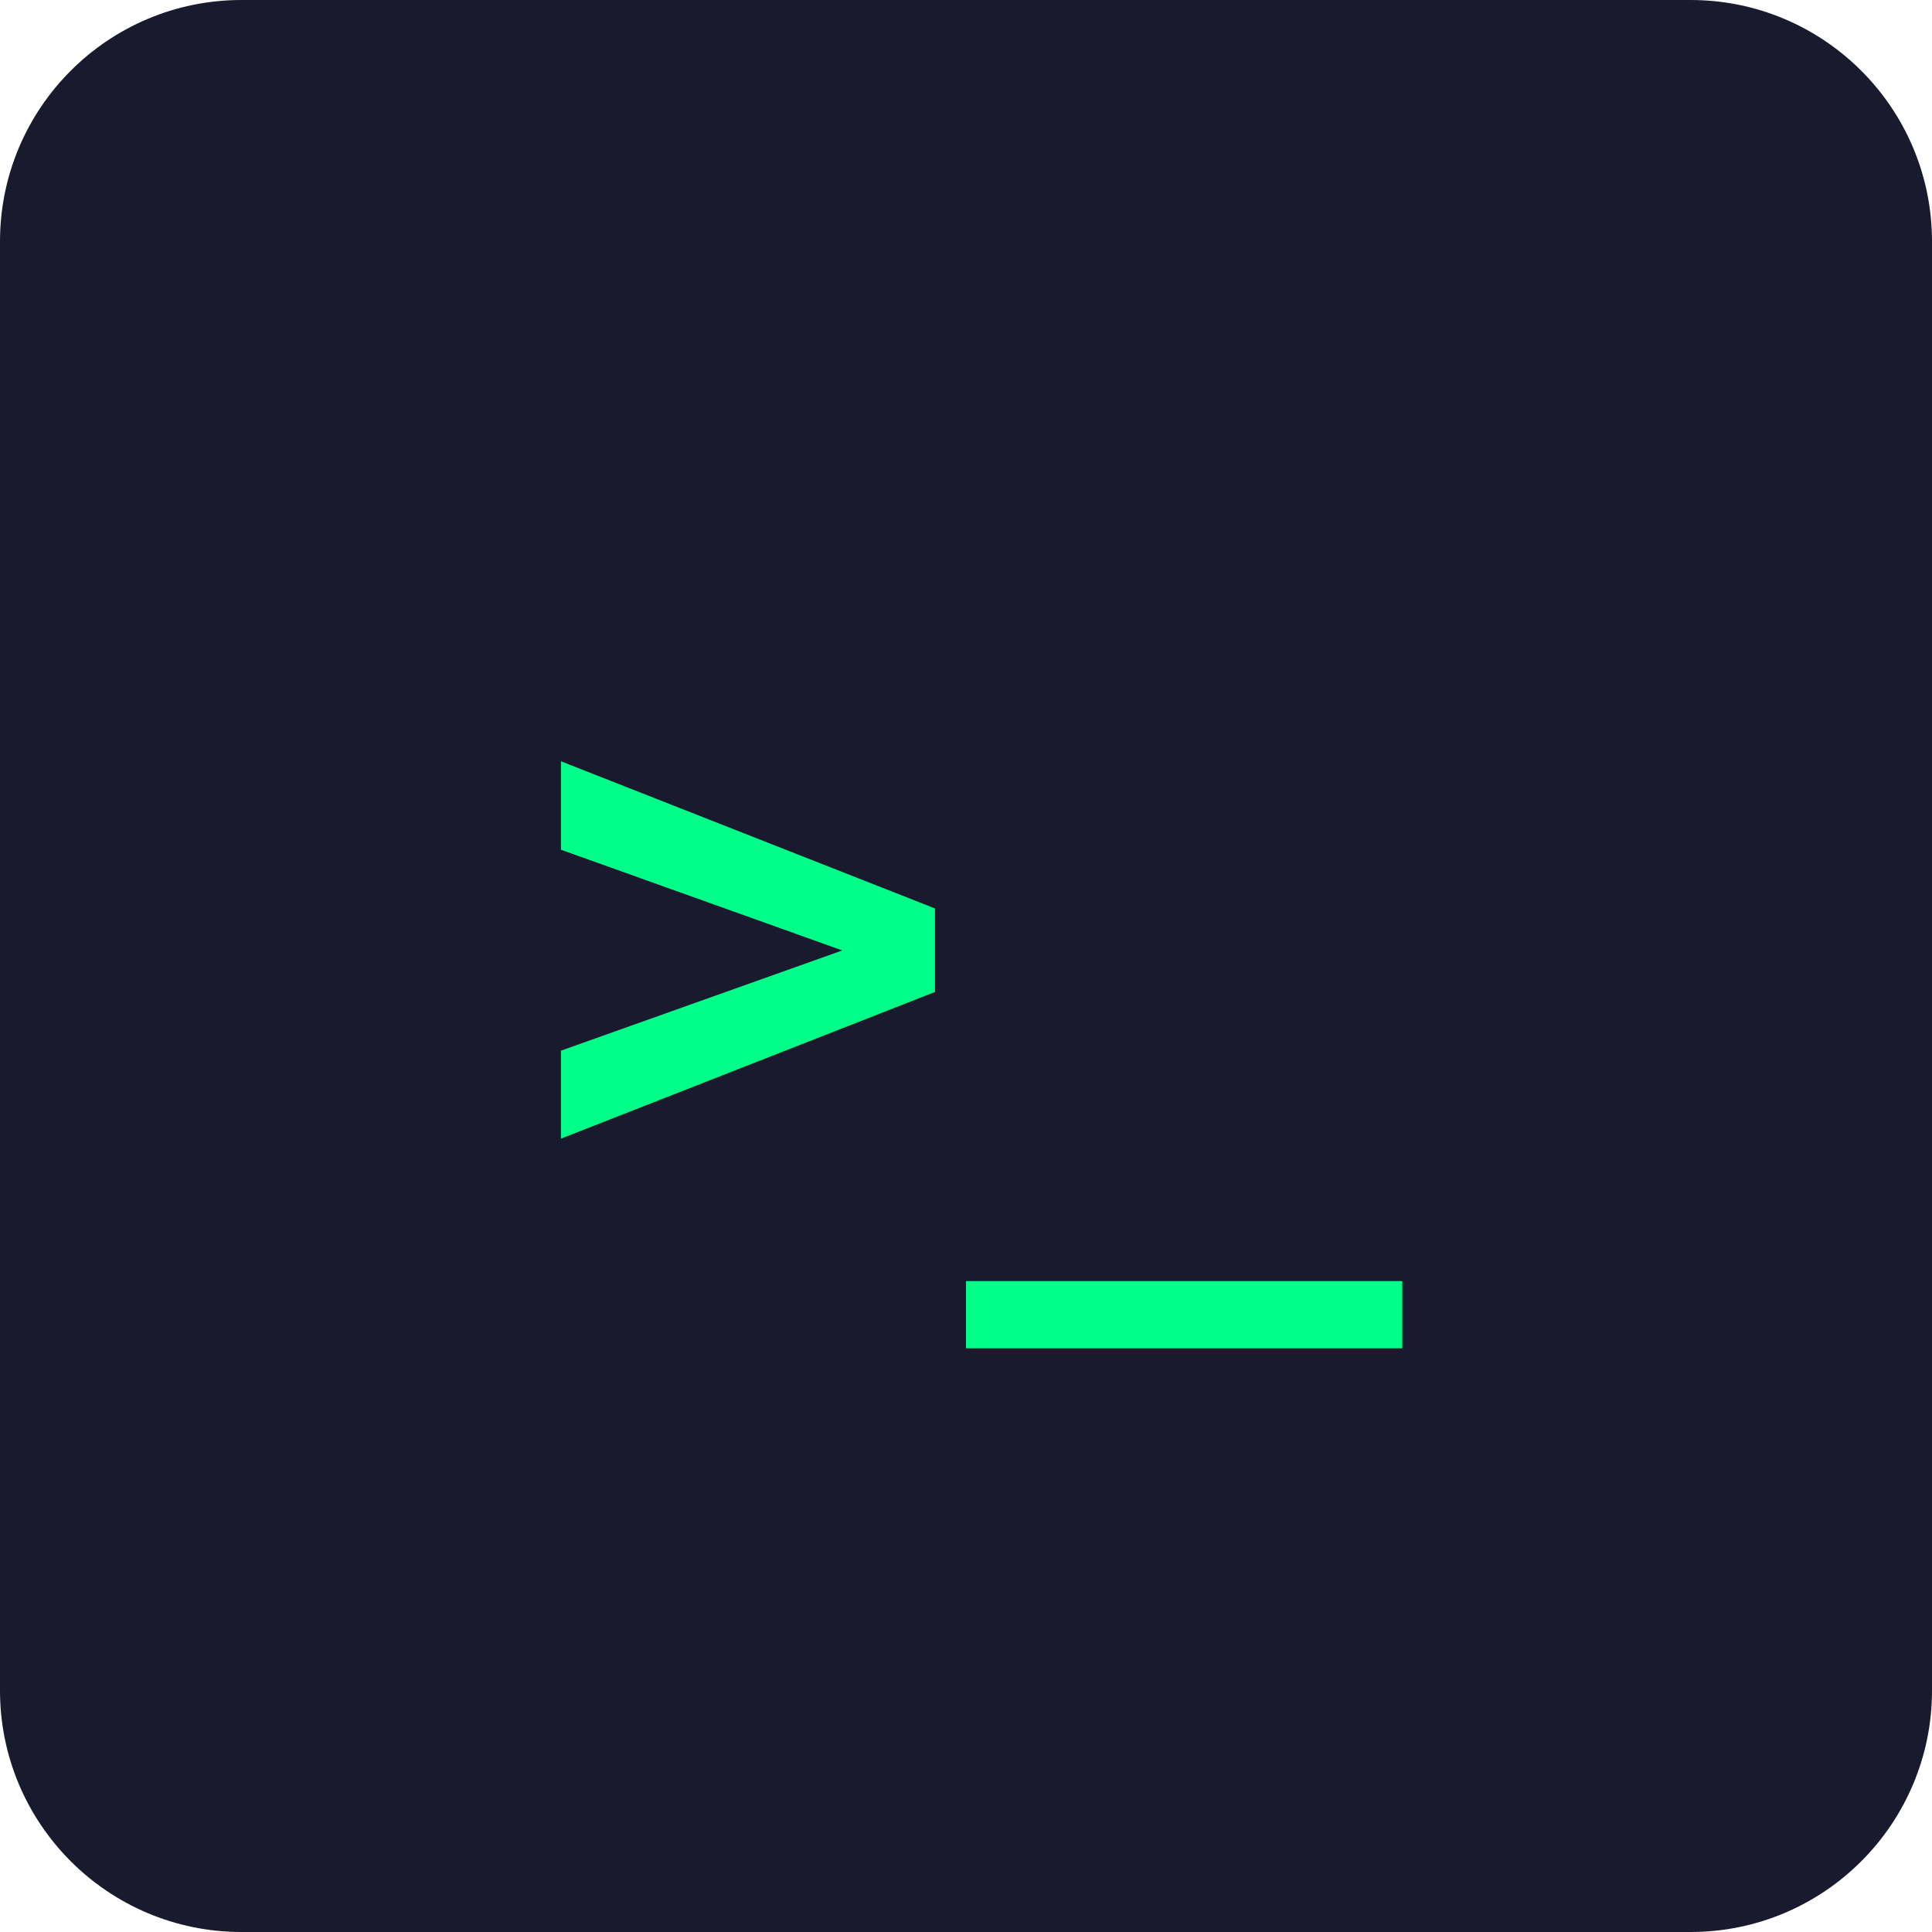
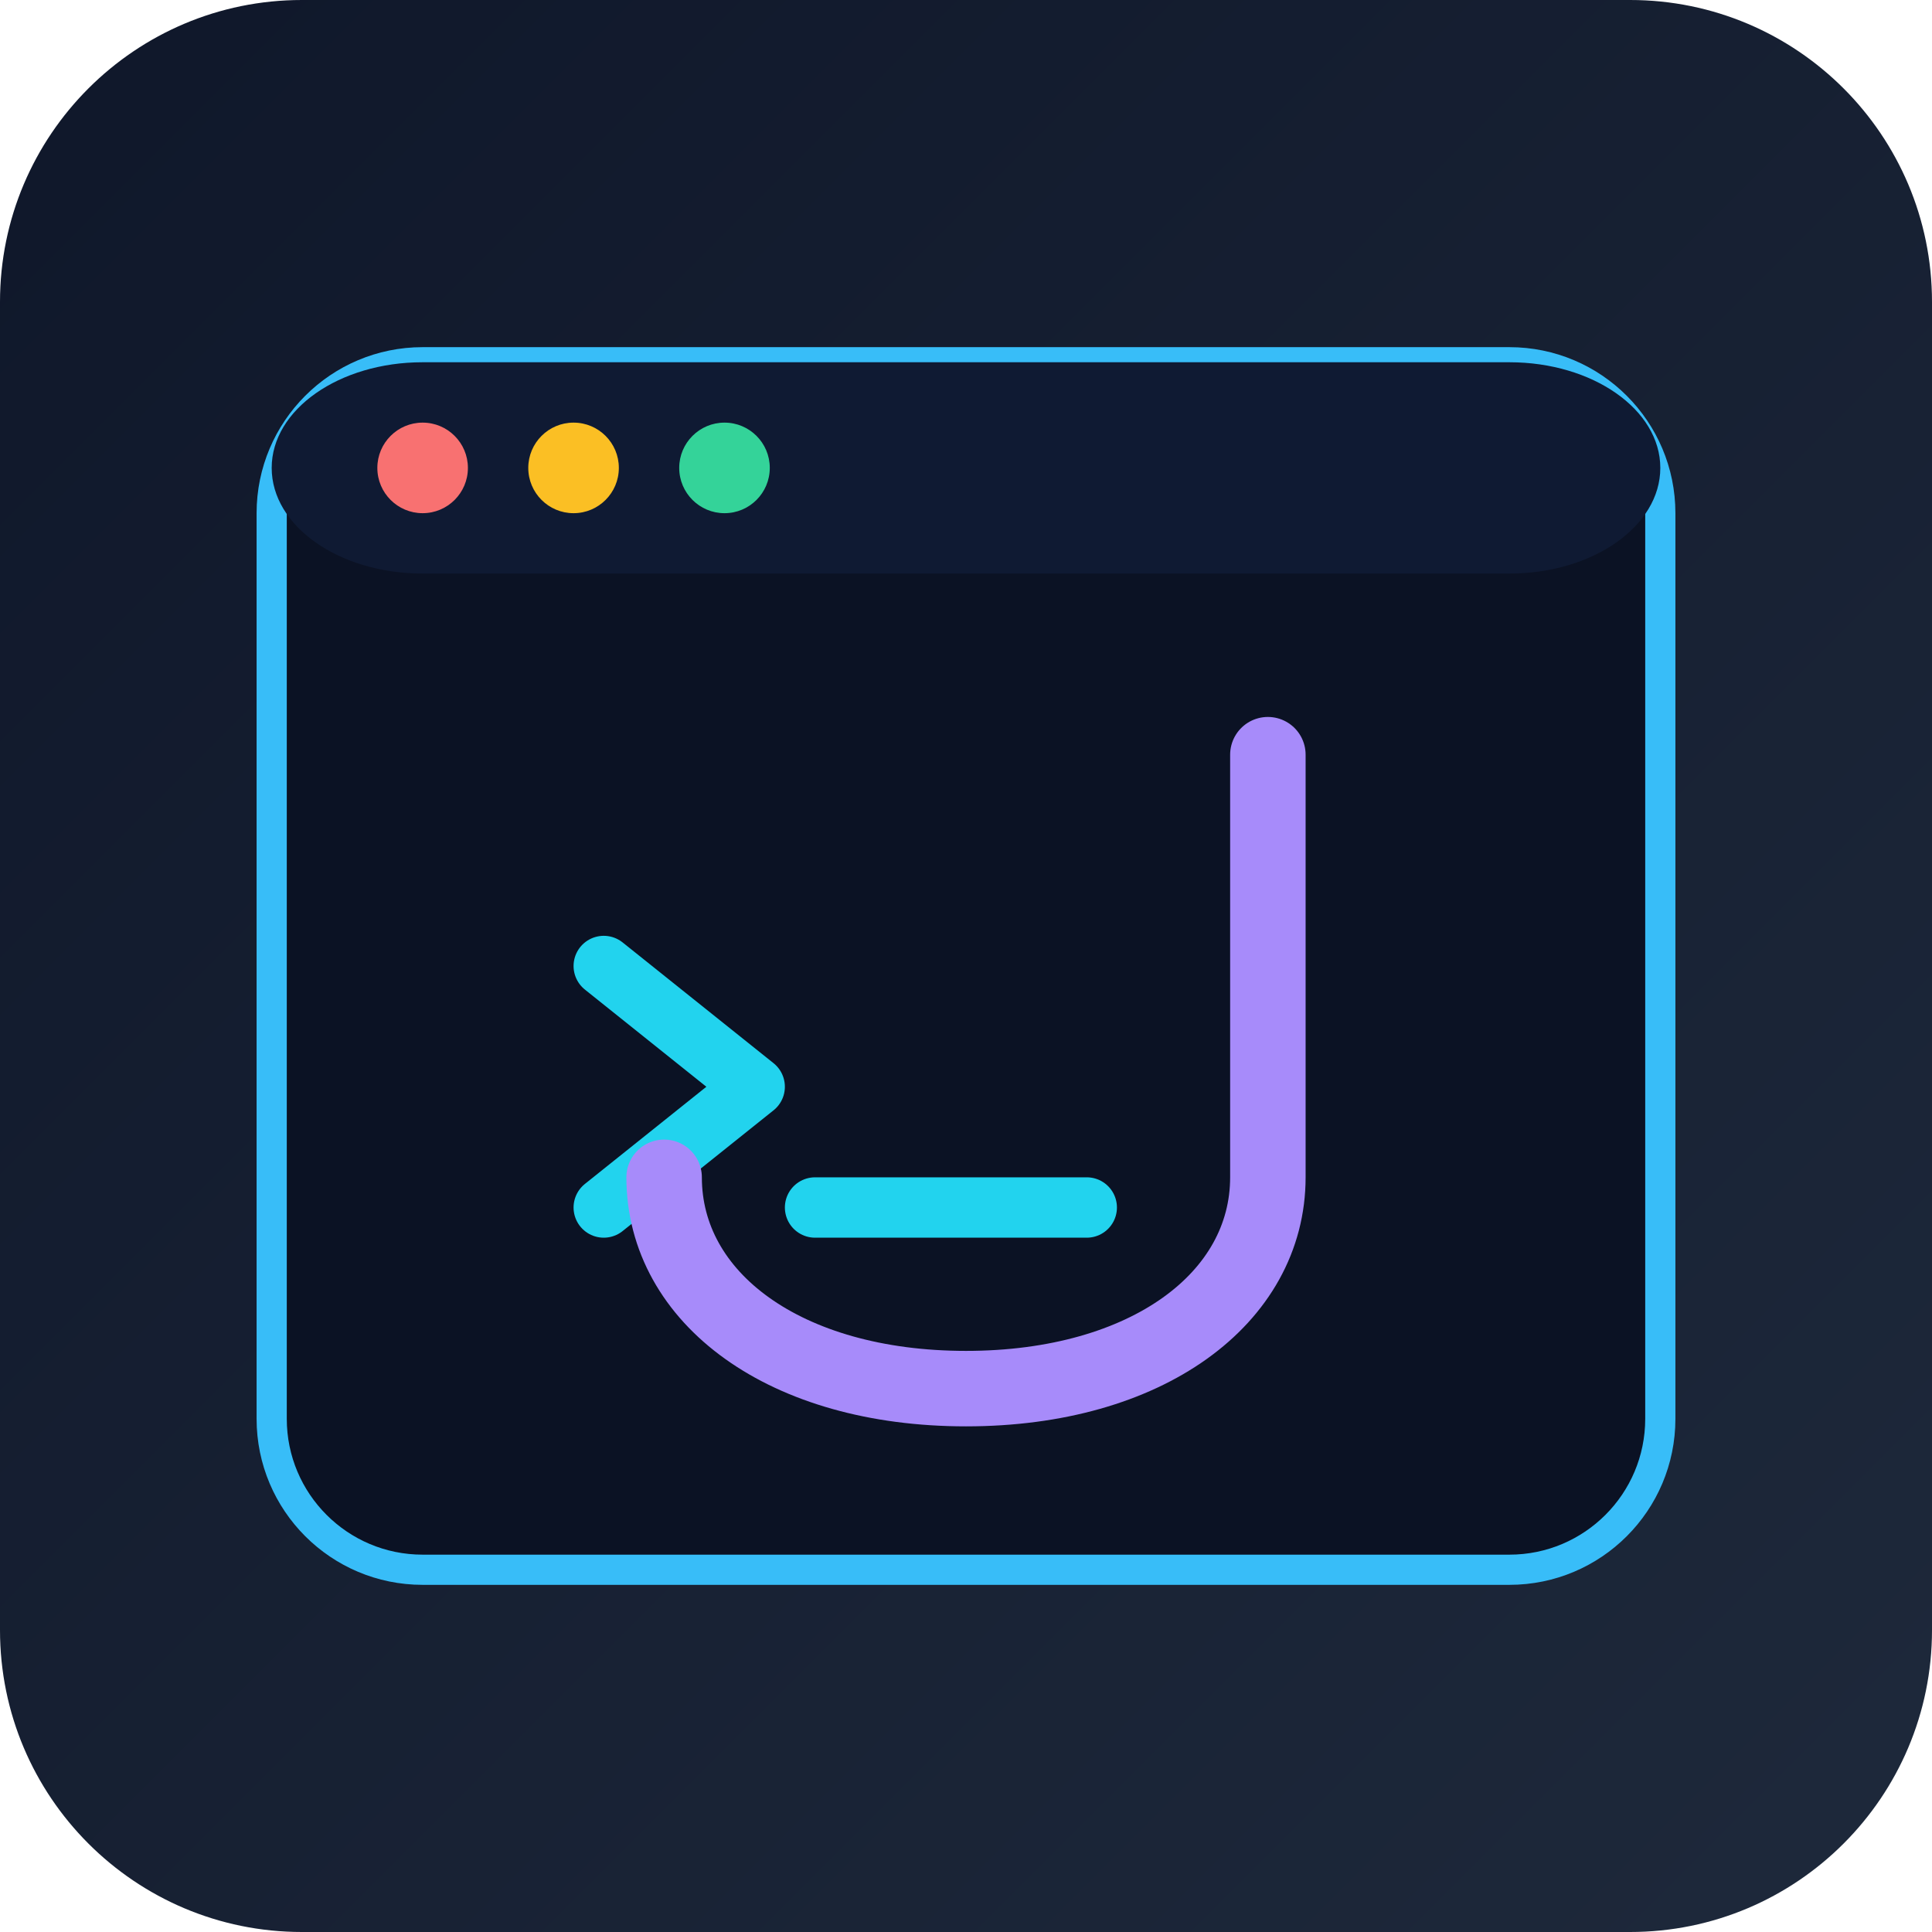
<svg xmlns="http://www.w3.org/2000/svg" viewBox="0 0 128 128">
-   <rect width="128" height="128" rx="16" fill="#1a1a2e" />
-   <text x="64" y="78" font-family="monospace" font-size="48" font-weight="bold" fill="#00ff88" text-anchor="middle">&gt;_</text>
+   <defs>
+     <linearGradient id="bg" x1="0" y1="0" x2="1" y2="1">
+       <stop offset="0" stop-color="#0f172a" />
+       <stop offset="1" stop-color="#1e293b" />
+     </linearGradient>
+   </defs>
+   <rect width="128" height="128" rx="20" fill="url(#bg)" />
+   <rect x="18" y="24" width="92" height="80" rx="10" fill="#0b1224" stroke="#38bdf8" stroke-width="2" />
+   <rect x="18" y="24" width="92" height="14" rx="10" fill="#0f1a33" />
+   <circle cx="28" cy="31" r="3" fill="#f87171" />
+   <circle cx="38" cy="31" r="3" fill="#fbbf24" />
+   <circle cx="48" cy="31" r="3" fill="#34d399" />
+   <path d="M40 64 L50 72 L40 80" fill="none" stroke="#22d3ee" stroke-width="4" stroke-linecap="round" stroke-linejoin="round" />
+   <line x1="54" y1="80" x2="72" y2="80" stroke="#22d3ee" stroke-width="4" stroke-linecap="round" />
+   <path d="M84 50 V78 C84 86 76 92 64 92 C52 92 44 86 44 78" fill="none" stroke="#a78bfa" stroke-width="5" stroke-linecap="round" />
</svg>
